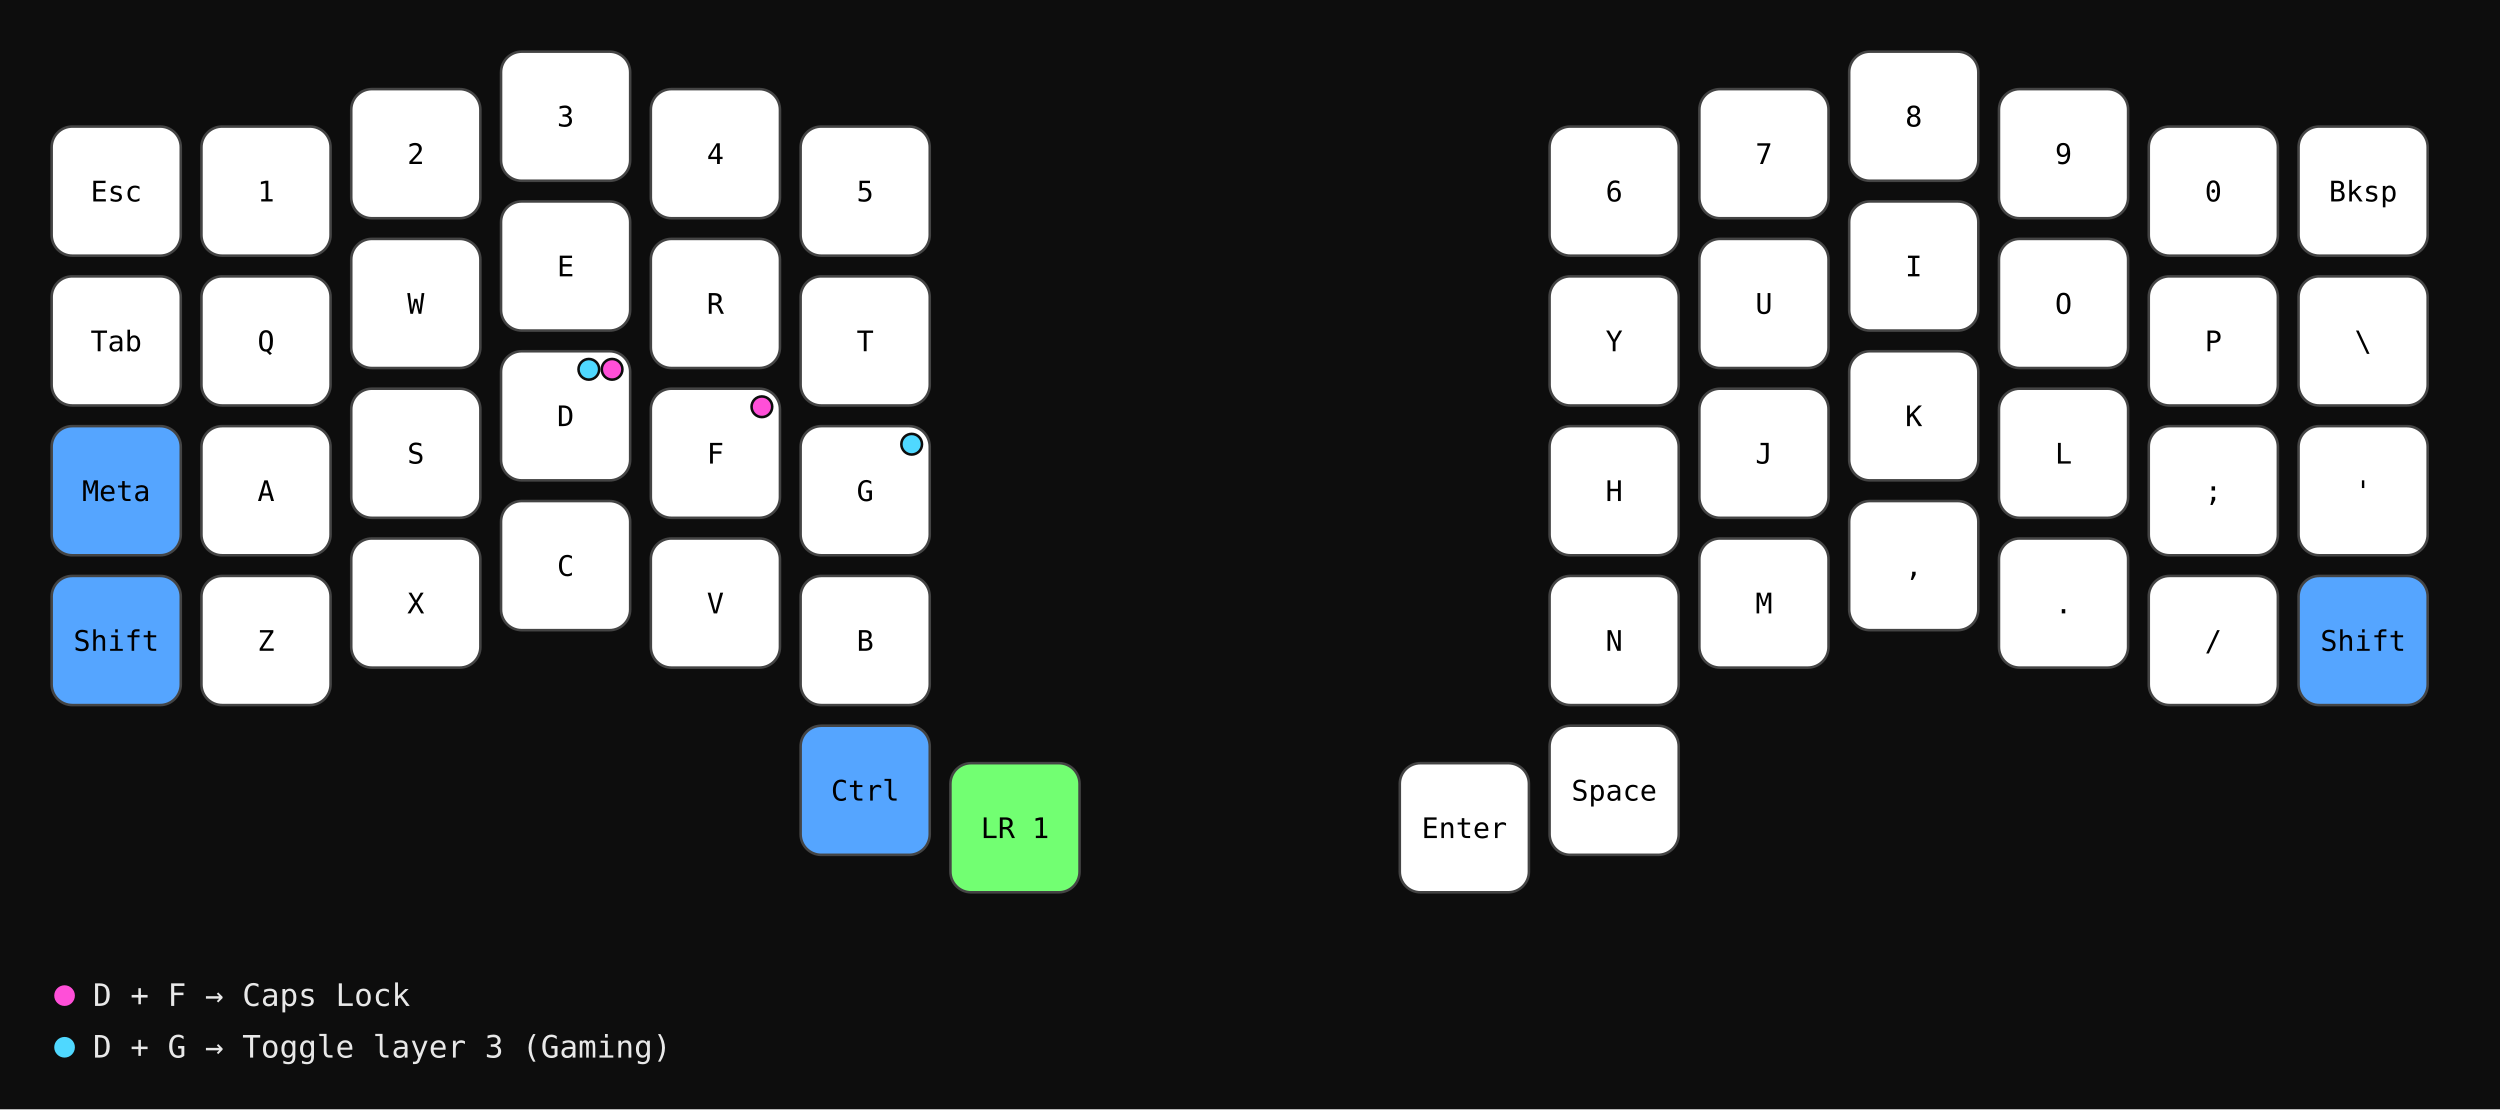
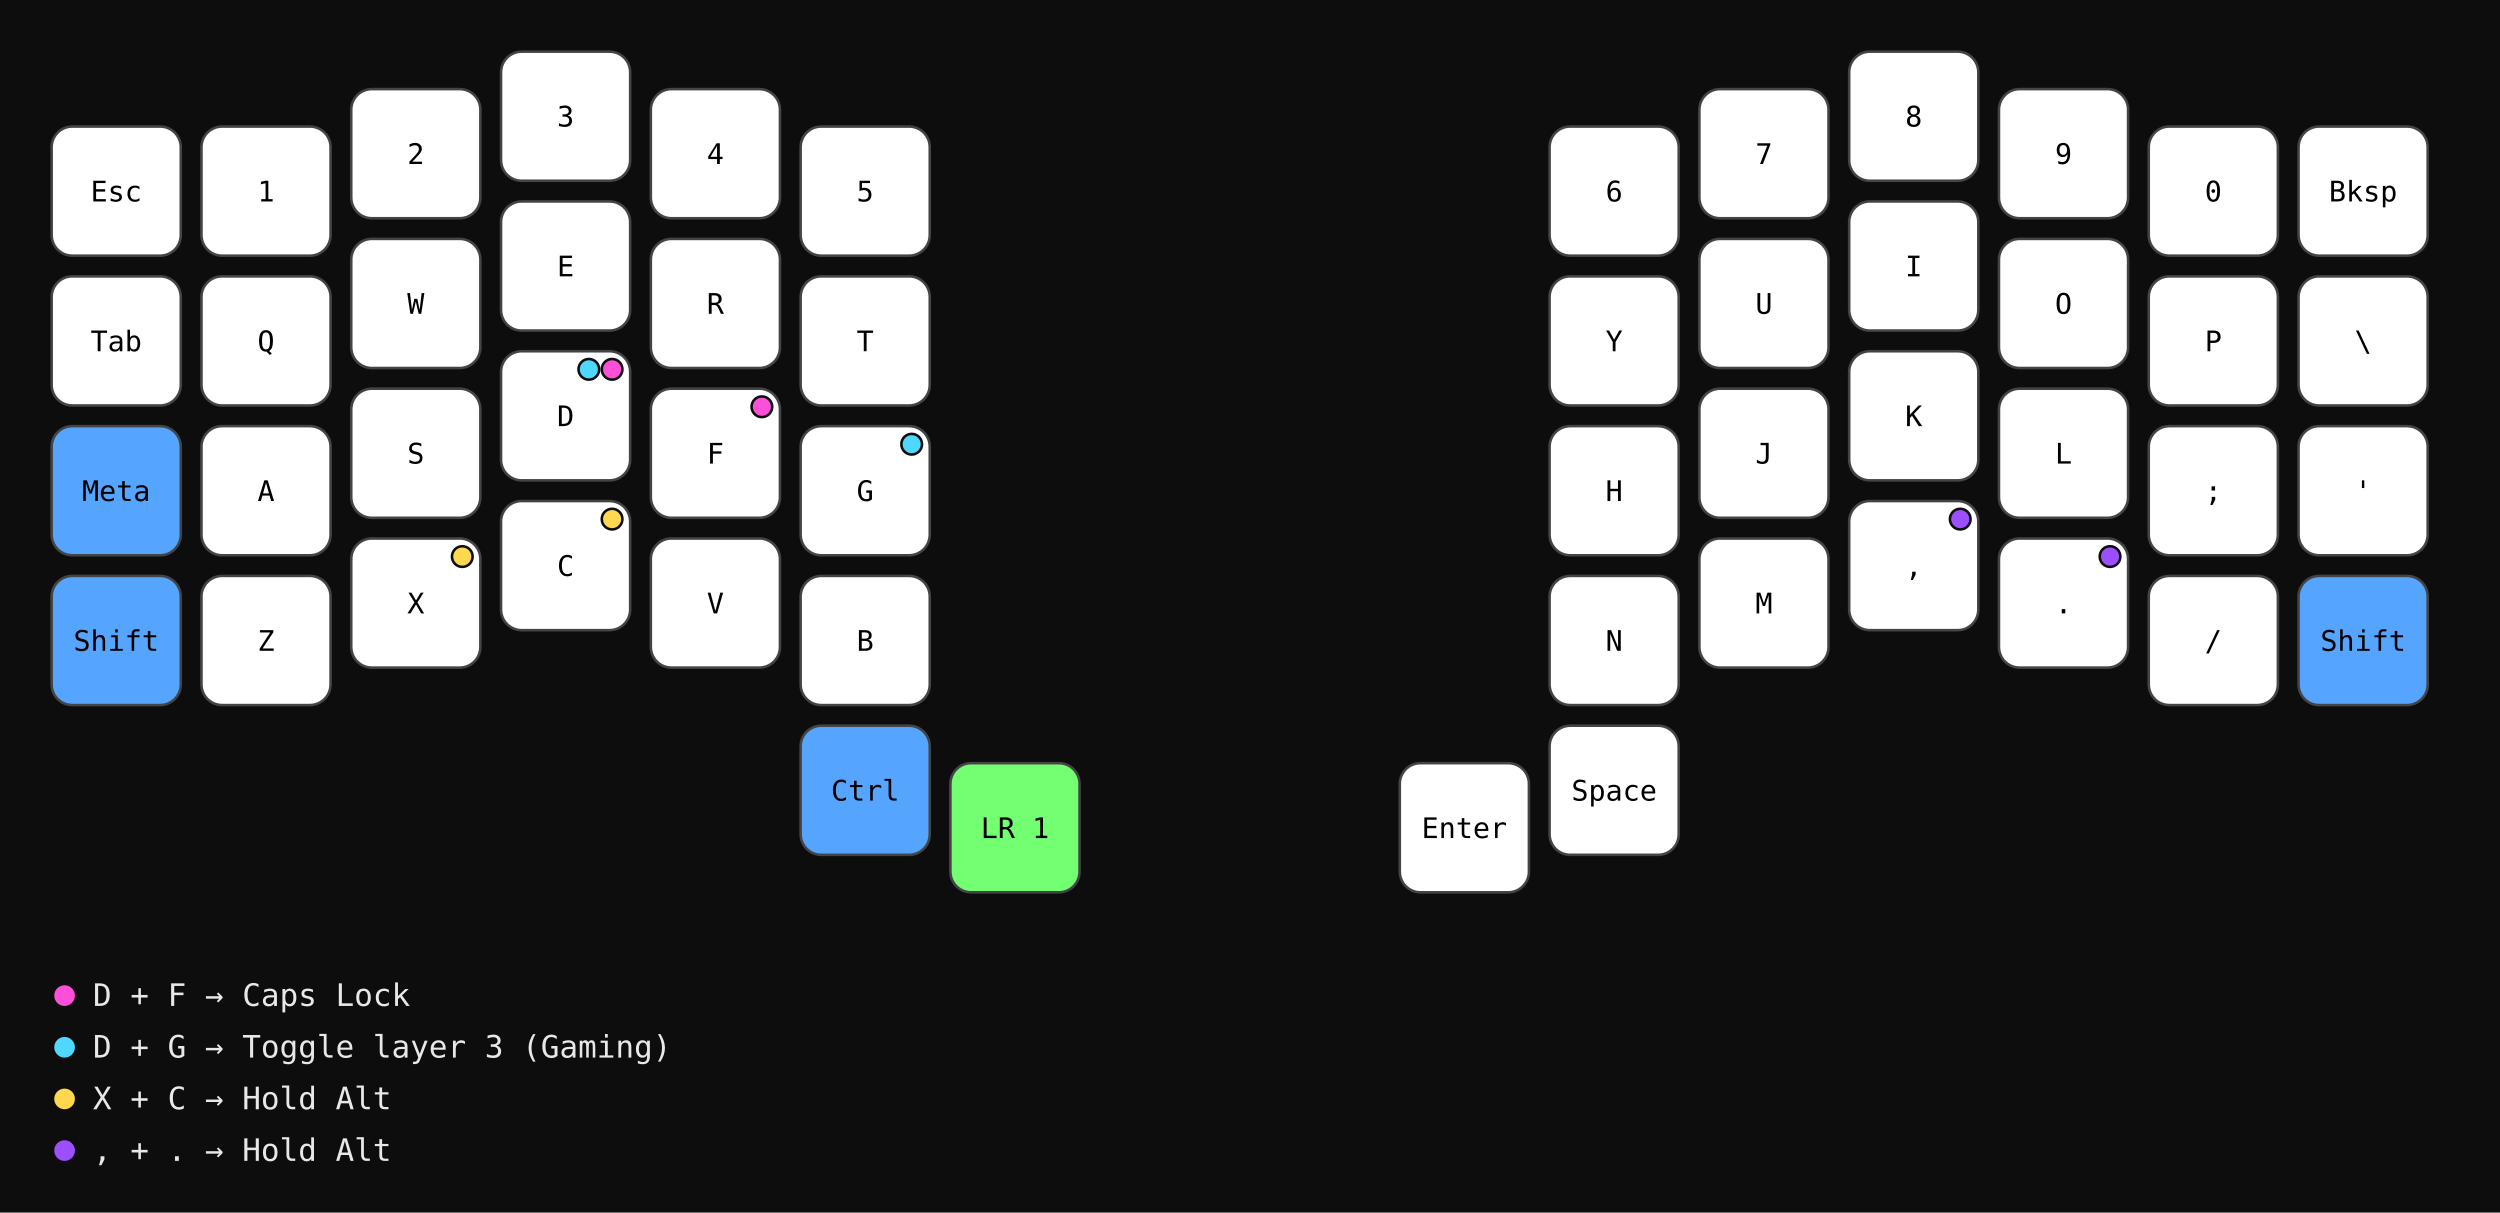
- <svg xmlns="http://www.w3.org/2000/svg" width="968" height="429.5" viewBox="0 0 968 429.5" font-family="monospace">
+ <svg xmlns="http://www.w3.org/2000/svg" width="968" height="469.5" viewBox="0 0 968 469.5" font-family="monospace">
  <rect width="100%" height="100%" fill="#0d0d0d" />
  <rect x="20" y="49.0" width="50" height="50" rx="8" fill="#ffffff" stroke="#444" stroke-width="1" />
  <text x="45.0" y="78.0" text-anchor="middle" font-size="11" fill="#000000">Esc</text>
  <rect x="78" y="49.0" width="50" height="50" rx="8" fill="#ffffff" stroke="#444" stroke-width="1" />
  <text x="103.0" y="78.0" text-anchor="middle" font-size="11" fill="#000000">1</text>
  <rect x="136" y="34.5" width="50" height="50" rx="8" fill="#ffffff" stroke="#444" stroke-width="1" />
  <text x="161.0" y="63.5" text-anchor="middle" font-size="11" fill="#000000">2</text>
  <rect x="194" y="20" width="50" height="50" rx="8" fill="#ffffff" stroke="#444" stroke-width="1" />
  <text x="219.0" y="49.0" text-anchor="middle" font-size="11" fill="#000000">3</text>
  <rect x="252" y="34.5" width="50" height="50" rx="8" fill="#ffffff" stroke="#444" stroke-width="1" />
  <text x="277.0" y="63.5" text-anchor="middle" font-size="11" fill="#000000">4</text>
  <rect x="310" y="49.0" width="50" height="50" rx="8" fill="#ffffff" stroke="#444" stroke-width="1" />
  <text x="335.0" y="78.0" text-anchor="middle" font-size="11" fill="#000000">5</text>
  <rect x="600" y="49.0" width="50" height="50" rx="8" fill="#ffffff" stroke="#444" stroke-width="1" />
  <text x="625.0" y="78.0" text-anchor="middle" font-size="11" fill="#000000">6</text>
  <rect x="658" y="34.5" width="50" height="50" rx="8" fill="#ffffff" stroke="#444" stroke-width="1" />
  <text x="683.0" y="63.5" text-anchor="middle" font-size="11" fill="#000000">7</text>
  <rect x="716" y="20" width="50" height="50" rx="8" fill="#ffffff" stroke="#444" stroke-width="1" />
  <text x="741.0" y="49.0" text-anchor="middle" font-size="11" fill="#000000">8</text>
  <rect x="774" y="34.5" width="50" height="50" rx="8" fill="#ffffff" stroke="#444" stroke-width="1" />
  <text x="799.0" y="63.5" text-anchor="middle" font-size="11" fill="#000000">9</text>
  <rect x="832" y="49.0" width="50" height="50" rx="8" fill="#ffffff" stroke="#444" stroke-width="1" />
  <text x="857.0" y="78.0" text-anchor="middle" font-size="11" fill="#000000">0</text>
  <rect x="890" y="49.0" width="50" height="50" rx="8" fill="#ffffff" stroke="#444" stroke-width="1" />
  <text x="915.0" y="78.0" text-anchor="middle" font-size="11" fill="#000000">Bksp</text>
  <rect x="20" y="107.0" width="50" height="50" rx="8" fill="#ffffff" stroke="#444" stroke-width="1" />
  <text x="45.0" y="136.0" text-anchor="middle" font-size="11" fill="#000000">Tab</text>
  <rect x="78" y="107.0" width="50" height="50" rx="8" fill="#ffffff" stroke="#444" stroke-width="1" />
  <text x="103.0" y="136.0" text-anchor="middle" font-size="11" fill="#000000">Q</text>
  <rect x="136" y="92.5" width="50" height="50" rx="8" fill="#ffffff" stroke="#444" stroke-width="1" />
  <text x="161.0" y="121.5" text-anchor="middle" font-size="11" fill="#000000">W</text>
  <rect x="194" y="78" width="50" height="50" rx="8" fill="#ffffff" stroke="#444" stroke-width="1" />
  <text x="219.0" y="107.0" text-anchor="middle" font-size="11" fill="#000000">E</text>
  <rect x="252" y="92.5" width="50" height="50" rx="8" fill="#ffffff" stroke="#444" stroke-width="1" />
  <text x="277.0" y="121.5" text-anchor="middle" font-size="11" fill="#000000">R</text>
  <rect x="310" y="107.0" width="50" height="50" rx="8" fill="#ffffff" stroke="#444" stroke-width="1" />
  <text x="335.0" y="136.0" text-anchor="middle" font-size="11" fill="#000000">T</text>
  <rect x="600" y="107.0" width="50" height="50" rx="8" fill="#ffffff" stroke="#444" stroke-width="1" />
  <text x="625.0" y="136.0" text-anchor="middle" font-size="11" fill="#000000">Y</text>
  <rect x="658" y="92.5" width="50" height="50" rx="8" fill="#ffffff" stroke="#444" stroke-width="1" />
  <text x="683.0" y="121.5" text-anchor="middle" font-size="11" fill="#000000">U</text>
  <rect x="716" y="78" width="50" height="50" rx="8" fill="#ffffff" stroke="#444" stroke-width="1" />
  <text x="741.0" y="107.0" text-anchor="middle" font-size="11" fill="#000000">I</text>
  <rect x="774" y="92.5" width="50" height="50" rx="8" fill="#ffffff" stroke="#444" stroke-width="1" />
  <text x="799.0" y="121.5" text-anchor="middle" font-size="11" fill="#000000">O</text>
  <rect x="832" y="107.0" width="50" height="50" rx="8" fill="#ffffff" stroke="#444" stroke-width="1" />
  <text x="857.0" y="136.0" text-anchor="middle" font-size="11" fill="#000000">P</text>
  <rect x="890" y="107.0" width="50" height="50" rx="8" fill="#ffffff" stroke="#444" stroke-width="1" />
  <text x="915.0" y="136.0" text-anchor="middle" font-size="11" fill="#000000">\</text>
  <rect x="20" y="165.0" width="50" height="50" rx="8" fill="#55a5ff" stroke="#444" stroke-width="1" />
  <text x="45.0" y="194.0" text-anchor="middle" font-size="11" fill="#000000">Meta</text>
  <rect x="78" y="165.0" width="50" height="50" rx="8" fill="#ffffff" stroke="#444" stroke-width="1" />
  <text x="103.0" y="194.0" text-anchor="middle" font-size="11" fill="#000000">A</text>
  <rect x="136" y="150.5" width="50" height="50" rx="8" fill="#ffffff" stroke="#444" stroke-width="1" />
  <text x="161.0" y="179.5" text-anchor="middle" font-size="11" fill="#000000">S</text>
  <rect x="194" y="136" width="50" height="50" rx="8" fill="#ffffff" stroke="#444" stroke-width="1" />
  <text x="219.0" y="165.0" text-anchor="middle" font-size="11" fill="#000000">D</text>
  <circle cx="237" cy="143" r="4" fill="#ff4fd8" stroke="#0d0d0d" stroke-width="1" />
  <circle cx="228" cy="143" r="4" fill="#4fd8ff" stroke="#0d0d0d" stroke-width="1" />
  <rect x="252" y="150.5" width="50" height="50" rx="8" fill="#ffffff" stroke="#444" stroke-width="1" />
  <text x="277.0" y="179.5" text-anchor="middle" font-size="11" fill="#000000">F</text>
  <circle cx="295" cy="157.5" r="4" fill="#ff4fd8" stroke="#0d0d0d" stroke-width="1" />
  <rect x="310" y="165.0" width="50" height="50" rx="8" fill="#ffffff" stroke="#444" stroke-width="1" />
  <text x="335.0" y="194.0" text-anchor="middle" font-size="11" fill="#000000">G</text>
  <circle cx="353" cy="172.0" r="4" fill="#4fd8ff" stroke="#0d0d0d" stroke-width="1" />
  <rect x="600" y="165.0" width="50" height="50" rx="8" fill="#ffffff" stroke="#444" stroke-width="1" />
  <text x="625.0" y="194.0" text-anchor="middle" font-size="11" fill="#000000">H</text>
  <rect x="658" y="150.5" width="50" height="50" rx="8" fill="#ffffff" stroke="#444" stroke-width="1" />
  <text x="683.0" y="179.5" text-anchor="middle" font-size="11" fill="#000000">J</text>
  <rect x="716" y="136" width="50" height="50" rx="8" fill="#ffffff" stroke="#444" stroke-width="1" />
  <text x="741.0" y="165.0" text-anchor="middle" font-size="11" fill="#000000">K</text>
  <rect x="774" y="150.5" width="50" height="50" rx="8" fill="#ffffff" stroke="#444" stroke-width="1" />
  <text x="799.0" y="179.5" text-anchor="middle" font-size="11" fill="#000000">L</text>
  <rect x="832" y="165.0" width="50" height="50" rx="8" fill="#ffffff" stroke="#444" stroke-width="1" />
  <text x="857.0" y="194.0" text-anchor="middle" font-size="11" fill="#000000">;</text>
  <rect x="890" y="165.0" width="50" height="50" rx="8" fill="#ffffff" stroke="#444" stroke-width="1" />
  <text x="915.0" y="194.0" text-anchor="middle" font-size="11" fill="#000000">'</text>
  <rect x="20" y="223.0" width="50" height="50" rx="8" fill="#55a5ff" stroke="#444" stroke-width="1" />
  <text x="45.0" y="252.0" text-anchor="middle" font-size="11" fill="#000000">Shift</text>
  <rect x="78" y="223.0" width="50" height="50" rx="8" fill="#ffffff" stroke="#444" stroke-width="1" />
  <text x="103.0" y="252.0" text-anchor="middle" font-size="11" fill="#000000">Z</text>
  <rect x="136" y="208.5" width="50" height="50" rx="8" fill="#ffffff" stroke="#444" stroke-width="1" />
  <text x="161.0" y="237.5" text-anchor="middle" font-size="11" fill="#000000">X</text>
+   <circle cx="179" cy="215.5" r="4" fill="#ffd84f" stroke="#0d0d0d" stroke-width="1" />
  <rect x="194" y="194" width="50" height="50" rx="8" fill="#ffffff" stroke="#444" stroke-width="1" />
  <text x="219.0" y="223.0" text-anchor="middle" font-size="11" fill="#000000">C</text>
+   <circle cx="237" cy="201" r="4" fill="#ffd84f" stroke="#0d0d0d" stroke-width="1" />
  <rect x="252" y="208.5" width="50" height="50" rx="8" fill="#ffffff" stroke="#444" stroke-width="1" />
  <text x="277.0" y="237.5" text-anchor="middle" font-size="11" fill="#000000">V</text>
  <rect x="310" y="223.0" width="50" height="50" rx="8" fill="#ffffff" stroke="#444" stroke-width="1" />
  <text x="335.0" y="252.0" text-anchor="middle" font-size="11" fill="#000000">B</text>
  <rect x="600" y="223.0" width="50" height="50" rx="8" fill="#ffffff" stroke="#444" stroke-width="1" />
  <text x="625.0" y="252.0" text-anchor="middle" font-size="11" fill="#000000">N</text>
  <rect x="658" y="208.5" width="50" height="50" rx="8" fill="#ffffff" stroke="#444" stroke-width="1" />
  <text x="683.0" y="237.5" text-anchor="middle" font-size="11" fill="#000000">M</text>
  <rect x="716" y="194" width="50" height="50" rx="8" fill="#ffffff" stroke="#444" stroke-width="1" />
  <text x="741.0" y="223.0" text-anchor="middle" font-size="11" fill="#000000">,</text>
+   <circle cx="759" cy="201" r="4" fill="#9d4fff" stroke="#0d0d0d" stroke-width="1" />
  <rect x="774" y="208.5" width="50" height="50" rx="8" fill="#ffffff" stroke="#444" stroke-width="1" />
  <text x="799.0" y="237.5" text-anchor="middle" font-size="11" fill="#000000">.</text>
+   <circle cx="817" cy="215.5" r="4" fill="#9d4fff" stroke="#0d0d0d" stroke-width="1" />
  <rect x="832" y="223.0" width="50" height="50" rx="8" fill="#ffffff" stroke="#444" stroke-width="1" />
  <text x="857.0" y="252.0" text-anchor="middle" font-size="11" fill="#000000">/</text>
  <rect x="890" y="223.0" width="50" height="50" rx="8" fill="#55a5ff" stroke="#444" stroke-width="1" />
  <text x="915.0" y="252.0" text-anchor="middle" font-size="11" fill="#000000">Shift</text>
  <rect x="310" y="281.0" width="50" height="50" rx="8" fill="#55a5ff" stroke="#444" stroke-width="1" />
  <text x="335.0" y="310.0" text-anchor="middle" font-size="11" fill="#000000">Ctrl</text>
  <rect x="368" y="295.5" width="50" height="50" rx="8" fill="#72ff72" stroke="#444" stroke-width="1" />
  <text x="393.0" y="324.5" text-anchor="middle" font-size="11" fill="#000000">LR 1</text>
  <rect x="542" y="295.5" width="50" height="50" rx="8" fill="#ffffff" stroke="#444" stroke-width="1" />
  <text x="567.0" y="324.5" text-anchor="middle" font-size="11" fill="#000000">Enter</text>
  <rect x="600" y="281.0" width="50" height="50" rx="8" fill="#ffffff" stroke="#444" stroke-width="1" />
  <text x="625.0" y="310.0" text-anchor="middle" font-size="11" fill="#000000">Space</text>
  <circle cx="25" cy="385.5" r="4" fill="#ff4fd8" />
  <text x="36" y="389.5" font-size="12" fill="#e8e8e8">D + F → Caps Lock</text>
  <circle cx="25" cy="405.5" r="4" fill="#4fd8ff" />
  <text x="36" y="409.5" font-size="12" fill="#e8e8e8">D + G → Toggle layer 3 (Gaming)</text>
+   <circle cx="25" cy="425.5" r="4" fill="#ffd84f" />
+   <text x="36" y="429.5" font-size="12" fill="#e8e8e8">X + C → Hold Alt</text>
+   <circle cx="25" cy="445.5" r="4" fill="#9d4fff" />
+   <text x="36" y="449.5" font-size="12" fill="#e8e8e8">, + . → Hold Alt</text>
</svg>
